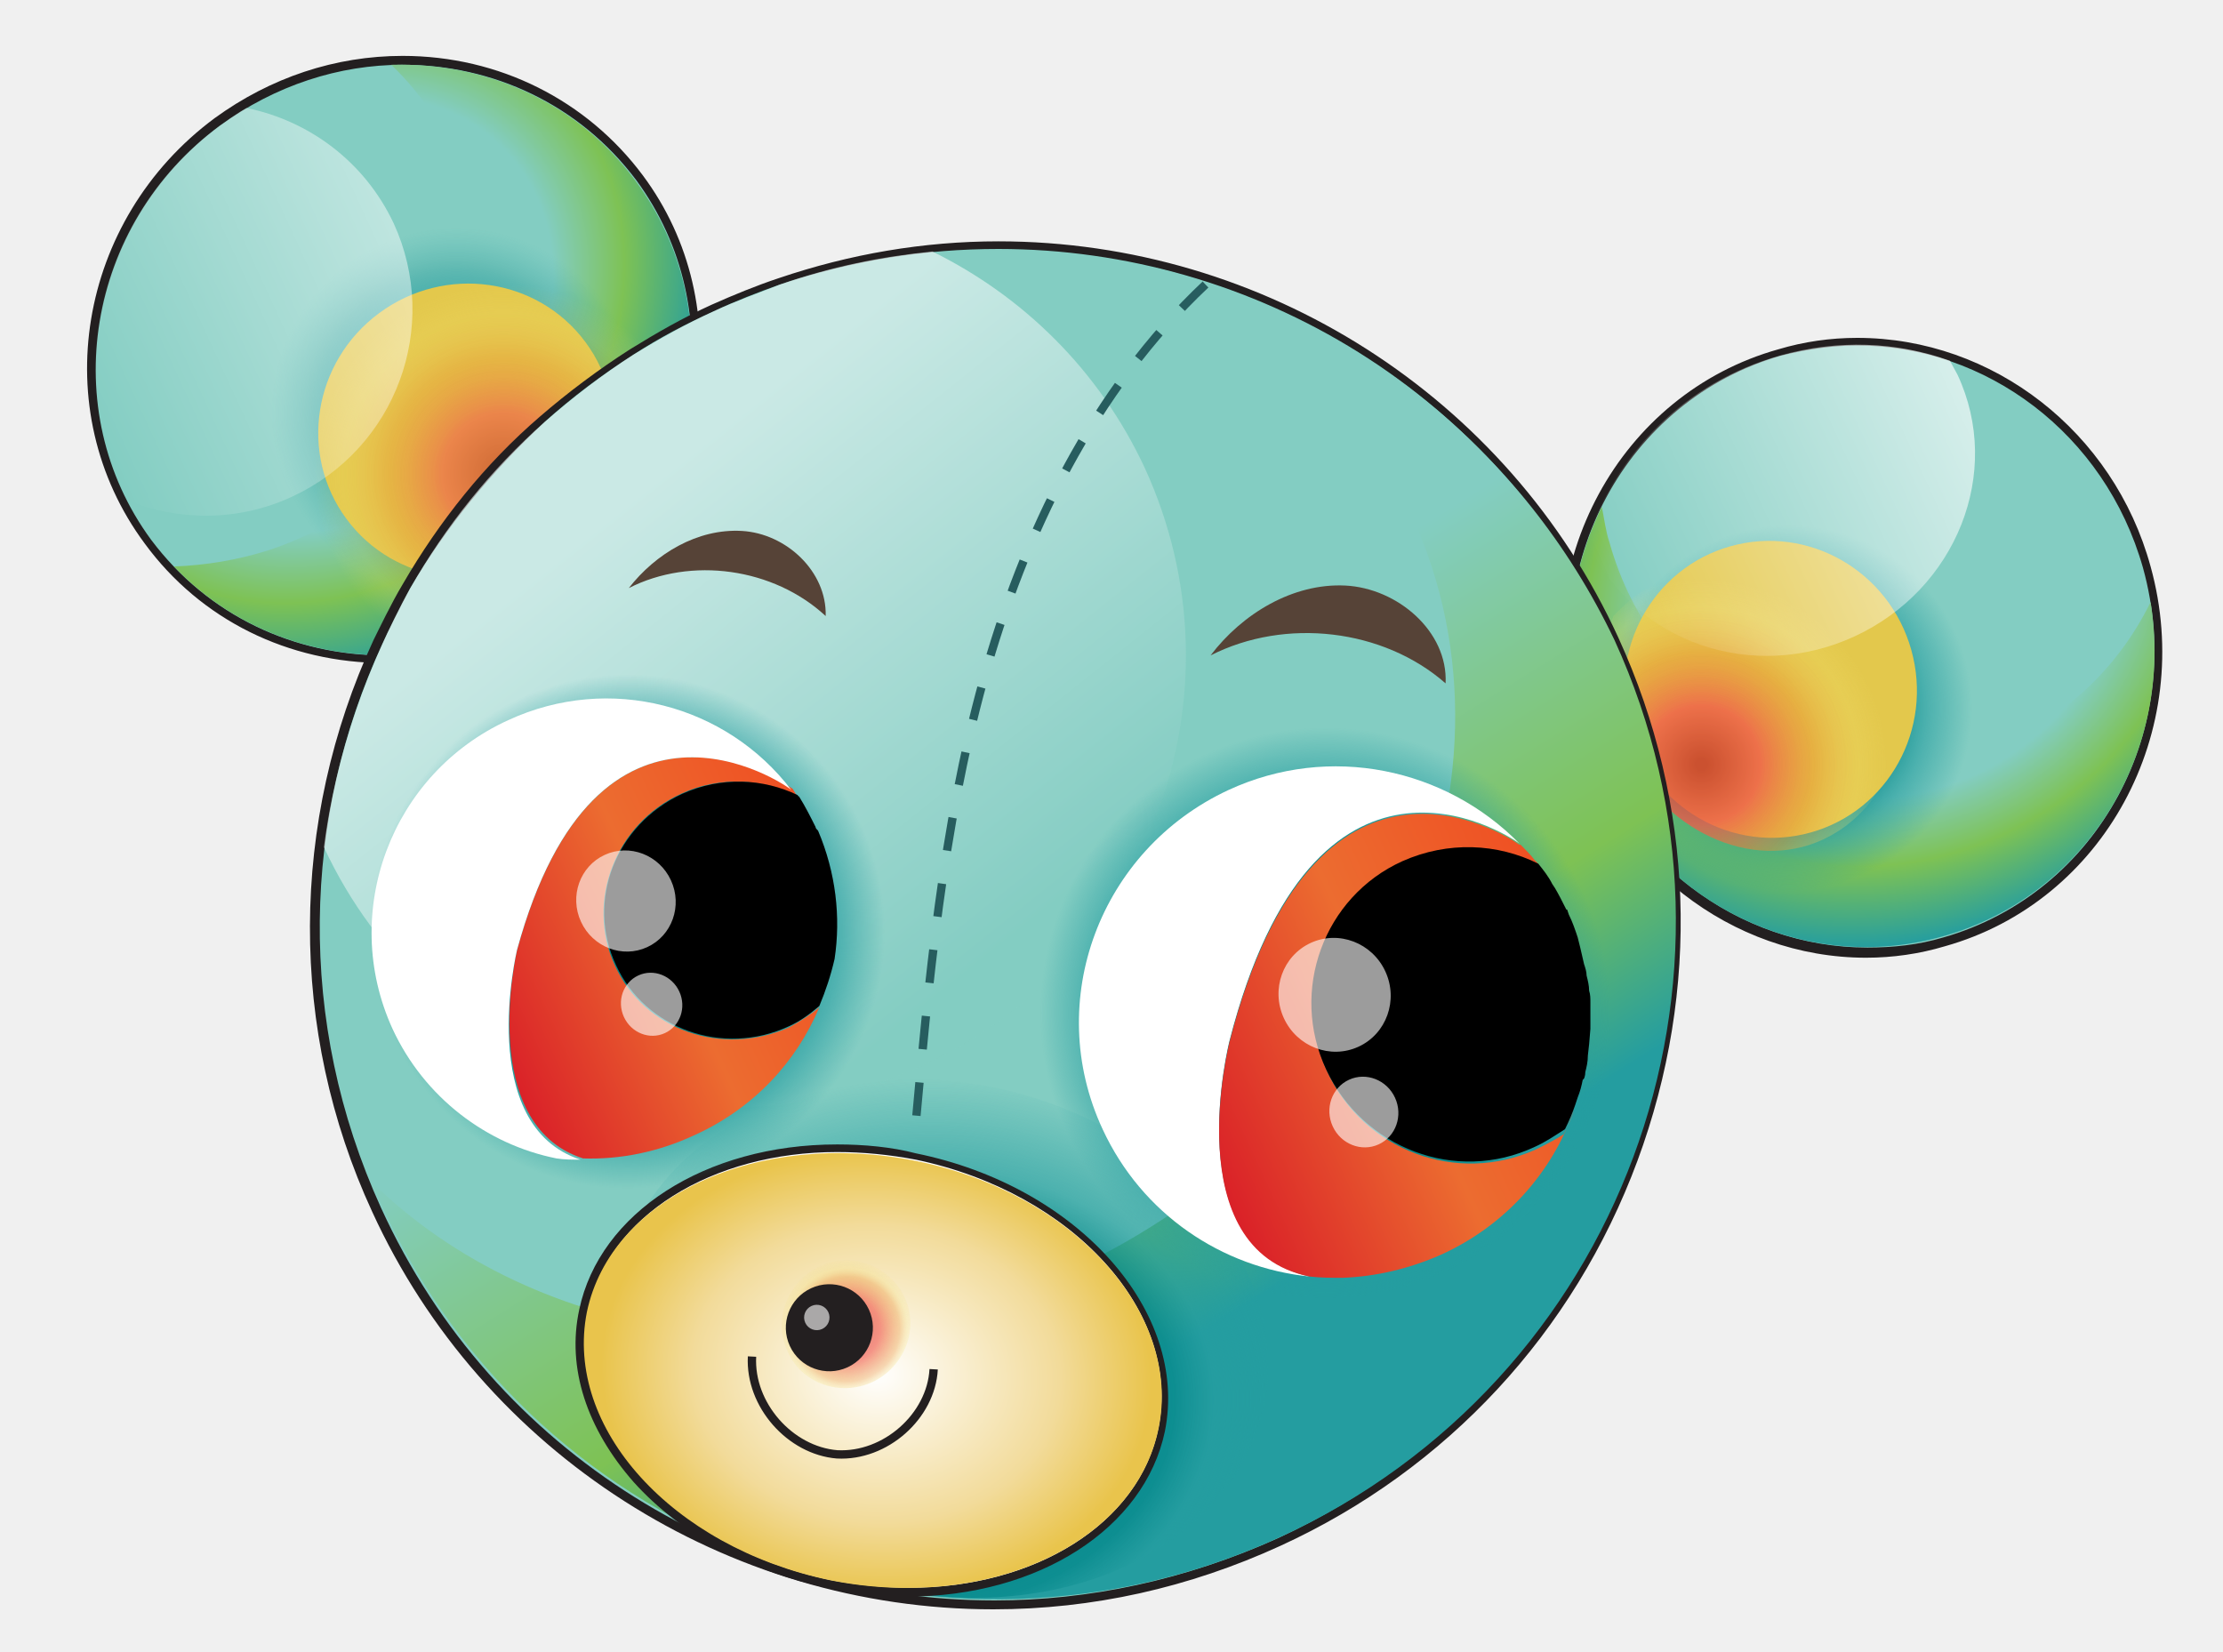
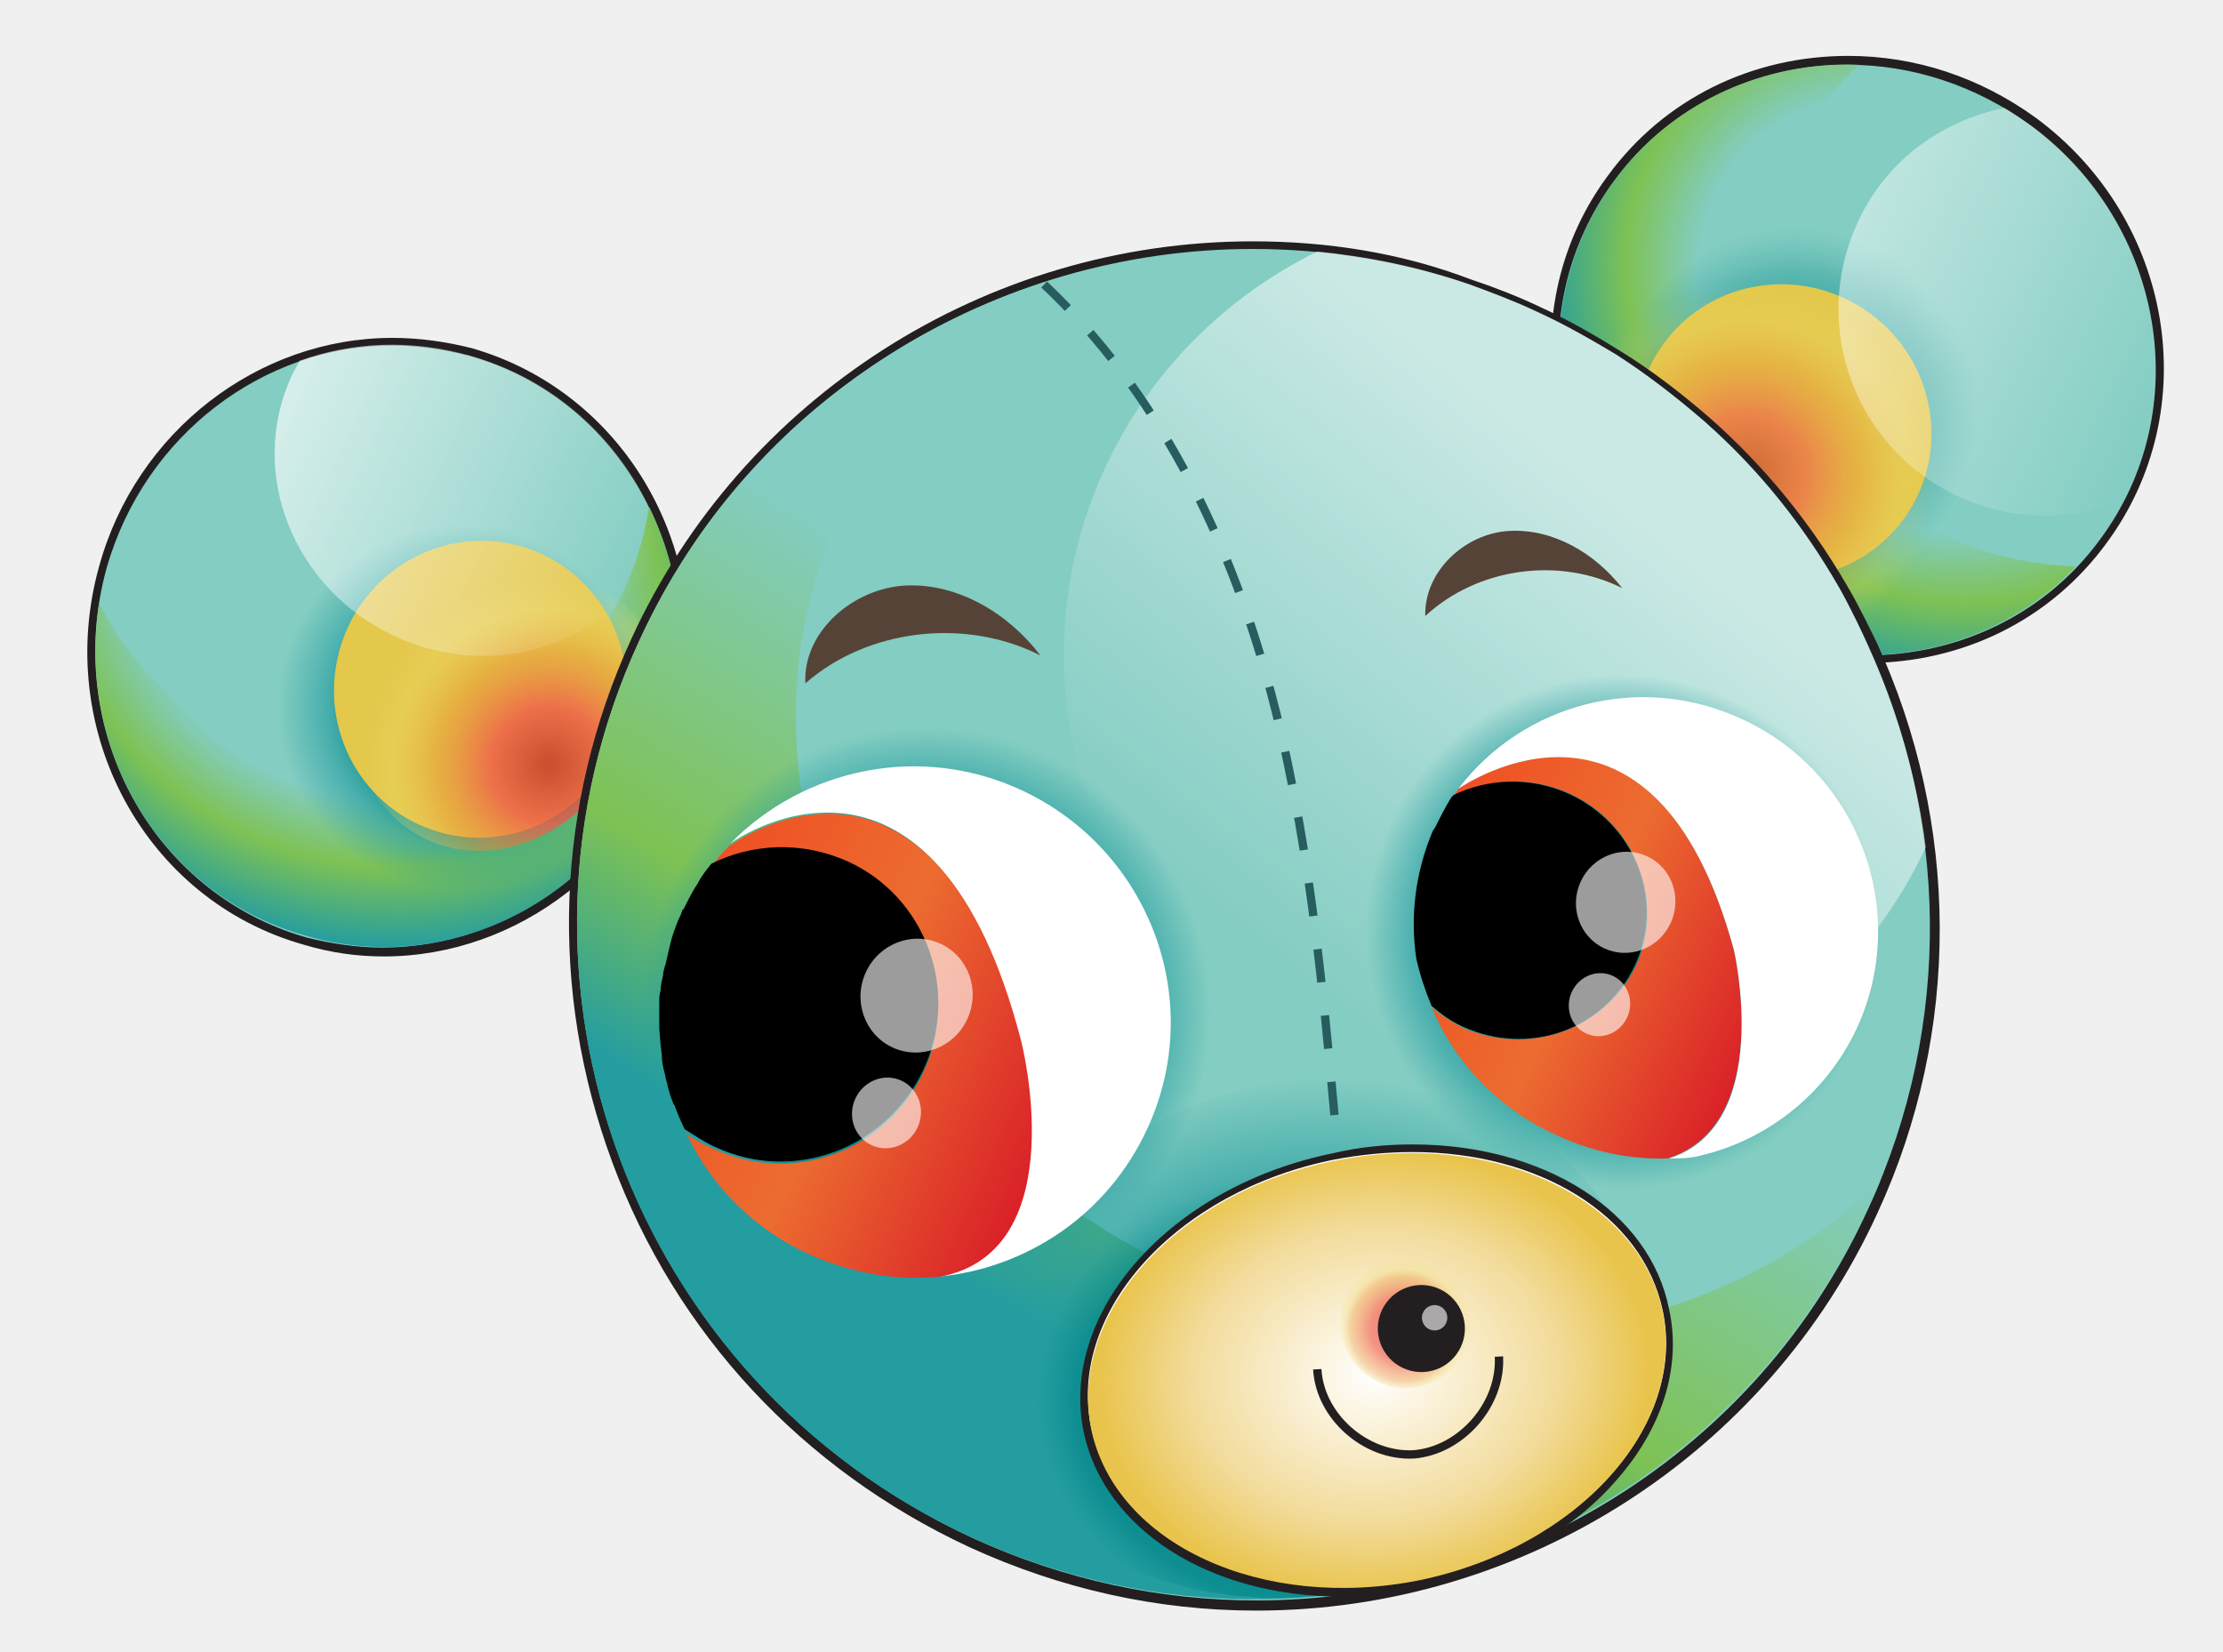
<svg xmlns="http://www.w3.org/2000/svg" viewBox="0 0 175 130" enable-background="new 0 0 175 130">
  <style type="text/css">.st0{fill:#83CDC2;} .st1{fill:#231F20;} .st2{fill:url(#ear_shadow_1_);} .st3{fill:url(#ear_circle_shadow_2_);} .st4{fill:#E3C84C;} .st5{fill:url(#ear_shadow_2_);} .st6{opacity:0.77;fill:url(#ear_shadow_3_);} .st7{fill:url(#ear_shadow_8_);} .st8{opacity:0.6;fill:url(#ear_1_);} .st9{fill:url(#head_shadow_2_);} .st10{opacity:0.57;fill:url(#head_highlight_2_);} .st11{fill:url(#face_shadow_2_);} .st12{fill:#FFFFFF;} .st13{fill:url(#face_1_);} .st14{opacity:0.63;fill:url(#nose_1_);} .st15{fill:#231F20;stroke:#231F20;stroke-width:0.656;stroke-miterlimit:10;} .st16{fill:none;stroke:#275D5F;stroke-width:0.656;stroke-miterlimit:10;stroke-dasharray:2.626;} .st17{fill:none;stroke:#231F20;stroke-width:0.656;stroke-miterlimit:10;} .st18{fill:#564337;} .st19{opacity:0.48;fill:url(#ear_highlight_1_);} .st20{fill:url(#eye_shadow_1_);} .st21{fill:url(#eye_shadow_4_);} .st22{fill:url(#eye_colour_2_);} .st23{fill:url(#eye_colour_3_);} .st24{opacity:0.61;fill:#FFFFFF;} .st25{opacity:0.67;fill:url(#ear_highlight_4_);}</style>
  <g id="ear_12_">
-     <path class="st0" d="M147 74.9c-10.5 0-19.9-7.3-22.8-17.7-1.7-6.2-1-12.7 2-18.2 3-5.6 8-9.6 14-11.2 2-.6 4.1-.8 6.1-.8 10.5 0 19.9 7.3 22.8 17.7 1.7 6.2 1 12.7-2 18.2-3 5.6-8 9.6-14 11.2-2 .5-4 .8-6.1.8z" />
-     <path class="st1" d="M146.2 27.2c10.1 0 19.5 6.9 22.5 17.5 3.5 12.6-3.5 25.6-15.7 29.1-2 .6-4 .8-6 .8-10.1 0-19.5-6.9-22.5-17.5-3.5-12.6 3.5-25.6 15.7-29.1 2-.5 4-.8 6-.8m0-.6v.7-.7c-2.1 0-4.2.3-6.2.9-12.5 3.5-19.8 16.9-16.2 29.9 3 10.6 12.5 18 23.1 18 2.1 0 4.2-.3 6.2-.9 12.5-3.5 19.8-16.9 16.2-29.9-2.9-10.6-12.4-18-23.1-18z" />
+     <path class="st0" d="M30.2 74.9c-2.1 0-4.1-.3-6.1-.8-6-1.7-11-5.7-14-11.2-3-5.6-3.7-12-2-18.2 2.9-10.5 12.3-17.8 22.8-17.8 2.1 0 4.1.3 6.1.8 12.4 3.5 19.6 16.7 16 29.5-3 10.4-12.3 17.7-22.8 17.7z" />
+     <path class="st1" d="M30.9 27.2c2 0 4 .3 6 .8 12.2 3.4 19.2 16.4 15.7 29.1-3 10.5-12.4 17.5-22.5 17.5-2 0-4-.3-6-.8-12.2-3.5-19.2-16.5-15.7-29.1 3-10.5 12.4-17.5 22.5-17.5m0-.6c-10.6 0-20.2 7.4-23.1 18-3.6 12.9 3.6 26.3 16.2 29.8 2 .6 4.1.9 6.2.9 10.6 0 20.2-7.4 23.1-18 3.6-12.9-3.6-26.3-16.2-29.9-2-.5-4.1-.8-6.2-.8z" />
  </g>
-   <radialGradient id="ear_shadow_1_" cx="-390.462" cy="-608.289" r="31.659" gradientTransform="matrix(.908 -.418 .363 .79 724.15 363.748)" gradientUnits="userSpaceOnUse">
+   <radialGradient id="ear_shadow_1_" cx="-390.462" cy="-608.289" r="31.659" gradientTransform="matrix(-.908 -.418 -.363 .79 -546.994 363.748)" gradientUnits="userSpaceOnUse">
    <stop offset=".357" stop-color="#83CDC2" />
    <stop offset=".581" stop-color="#83CDC2" />
    <stop offset=".771" stop-color="#7EC254" />
    <stop offset="1" stop-color="#249DA0" />
  </radialGradient>
-   <path id="ear_shadow_7_" class="st2" d="M155.2 59.3c-12.2 3.4-25-4-28.5-16.6-.3-.9-.4-1.8-.6-2.8-2.5 5.1-3.3 11.2-1.6 17.2 3.5 12.6 16.3 20.1 28.5 16.6 11.3-3.2 18.2-14.6 16.3-26.3-2.8 5.7-7.7 10.1-14.1 11.9z" />
-   <radialGradient id="ear_circle_shadow_2_" cx="-401.21" cy="-603.142" r="14.412" gradientTransform="matrix(.908 -.418 .418 .908 757.244 435.709)" gradientUnits="userSpaceOnUse">
+   <path id="ear_shadow_7_" class="st2" d="M22 59.3c12.2 3.4 25-4 28.5-16.6.3-.9.4-1.8.6-2.8 2.5 5.1 3.3 11.2 1.6 17.2-3.5 12.6-16.3 20.1-28.5 16.6-11.4-3.1-18.2-14.5-16.4-26.2 2.8 5.6 7.8 10 14.2 11.8z" />
+   <radialGradient id="ear_circle_shadow_2_" cx="-401.21" cy="-603.142" r="14.412" gradientTransform="matrix(-.908 -.418 -.418 .908 -580.087 435.709)" gradientUnits="userSpaceOnUse">
    <stop offset=".214" stop-color="#048688" />
    <stop offset=".439" stop-color="#048688" />
    <stop offset=".621" stop-color="#06898C" stop-opacity=".739" />
    <stop offset=".756" stop-color="#249DA0" stop-opacity=".578" />
    <stop offset="1" stop-color="#249DA0" stop-opacity="0" />
  </radialGradient>
-   <path id="ear_circle_shadow_1_" class="st3" d="M145.7 70c-9 2.5-18.3-2.9-20.9-12-2.6-9.2 2.6-18.6 11.6-21.1s18.3 2.9 20.9 12c2.5 9.2-2.7 18.6-11.6 21.1z" />
-   <ellipse id="ear_11_" transform="matrix(.27 .963 -.963 .27 153.944 -94.604)" class="st4" cx="139.4" cy="54.2" rx="11.7" ry="11.5" />
+   <path id="ear_circle_shadow_1_" class="st3" d="M31.5 70c9 2.5 18.3-2.9 20.9-12 2.6-9.2-2.6-18.6-11.6-21.1s-18.3 2.9-20.9 12c-2.5 9.2 2.6 18.6 11.6 21.1z" />
+   <ellipse id="ear_11_" transform="matrix(-.27 .963 -.963 -.27 100.211 32.496)" class="st4" cx="37.8" cy="54.2" rx="11.7" ry="11.5" />
  <g id="ear_9_">
-     <path class="st0" d="M30.3 51.9c-7.5 0-14.3-3.4-18.6-9.3-7.7-10.3-5.2-25.1 5.4-33 4.3-3.2 9.3-4.9 14.6-4.9 7.5 0 14.3 3.4 18.6 9.3 3.7 5 5.2 11.2 4.1 17.4-1 6.2-4.4 11.8-9.6 15.6-4.2 3.2-9.3 4.9-14.5 4.9z" />
-     <path class="st1" d="M31.7 5.1c7.1 0 13.9 3.1 18.4 9.1 7.5 10.2 5.1 24.8-5.4 32.6-4.4 3.2-9.4 4.8-14.4 4.8-7.1 0-13.9-3.1-18.4-9.1-7.5-10.2-5.1-24.8 5.4-32.6 4.4-3.2 9.4-4.8 14.4-4.8m0-.7c-5.3 0-10.4 1.7-14.8 4.9-10.8 8-13.3 23-5.5 33.5 4.4 6 11.3 9.4 18.9 9.4 5.3 0 10.4-1.7 14.8-4.9 5.2-3.9 8.7-9.5 9.7-15.8 1-6.3-.4-12.6-4.2-17.7-4.4-5.9-11.3-9.4-18.9-9.4z" />
+     <path class="st0" d="M146.9 51.9c-5.3 0-10.3-1.7-14.6-4.9-5.2-3.8-8.6-9.4-9.6-15.6-1-6.2.4-12.4 4.1-17.4 4.4-5.9 11.1-9.3 18.6-9.3 5.3 0 10.3 1.7 14.6 4.9 5.2 3.8 8.6 9.4 9.6 15.6 1 6.2-.4 12.4-4.1 17.4-4.3 5.9-11.1 9.3-18.6 9.3z" />
+     <path class="st1" d="M145.5 5.1c5 0 10 1.6 14.4 4.8 10.5 7.8 13 22.4 5.4 32.6-4.4 6-11.3 9.1-18.4 9.1-5 0-10-1.6-14.4-4.8-10.5-7.8-13-22.4-5.4-32.6 4.4-6 11.3-9.1 18.4-9.1m0-.7c-7.6 0-14.5 3.4-18.9 9.4-3.8 5.1-5.2 11.4-4.2 17.7 1 6.3 4.5 11.9 9.7 15.8 4.3 3.2 9.5 4.9 14.8 4.9 7.6 0 14.5-3.4 18.9-9.4 7.8-10.5 5.3-25.5-5.5-33.5-4.4-3.2-9.5-4.9-14.8-4.9z" />
  </g>
-   <radialGradient id="ear_shadow_2_" cx="-492.739" cy="-678.763" r="31.962" gradientTransform="matrix(.714 -.7 .587 .6 776.615 87.089)" gradientUnits="userSpaceOnUse">
+   <radialGradient id="ear_shadow_2_" cx="-492.739" cy="-678.763" r="31.962" gradientTransform="matrix(-.714 -.7 -.587 .6 -599.458 87.089)" gradientUnits="userSpaceOnUse">
    <stop offset=".357" stop-color="#83CDC2" />
    <stop offset=".581" stop-color="#83CDC2" />
    <stop offset=".771" stop-color="#7EC254" />
    <stop offset="1" stop-color="#249DA0" />
  </radialGradient>
-   <path id="ear_shadow_6_" class="st5" d="M50 14.2c-4.6-6.2-11.8-9.3-19.2-9.1 2.5 2.4 4.5 5.4 5.6 8.9 4 12-2.8 25.2-15.2 29.3-2.5.8-5 1.2-7.5 1.3 7.9 8.3 21.2 9.4 30.9 2.2 10.6-7.8 13-22.4 5.4-32.6z" />
-   <radialGradient id="ear_shadow_3_" cx="-409.327" cy="-602" r="14.617" gradientTransform="matrix(.908 -.418 .418 .908 757.244 435.709)" gradientUnits="userSpaceOnUse">
+   <path id="ear_shadow_6_" class="st5" d="M127.1 14.2c4.6-6.2 11.9-9.4 19.2-9.1-2.5 2.4-4.5 5.4-5.6 8.9-4 12 2.8 25.2 15.2 29.3 2.5.8 5 1.2 7.5 1.3-7.9 8.3-21.2 9.4-30.9 2.2-10.5-7.8-12.9-22.4-5.4-32.6z" />
+   <radialGradient id="ear_shadow_3_" cx="-409.327" cy="-602" r="14.617" gradientTransform="matrix(-.908 -.418 -.418 .908 -580.087 435.709)" gradientUnits="userSpaceOnUse">
    <stop offset=".032" stop-color="#C42F28" />
    <stop offset=".32" stop-color="#F0584A" />
    <stop offset=".591" stop-color="#EA8F36" stop-opacity=".598" />
    <stop offset=".608" stop-color="#EA9335" stop-opacity=".573" />
    <stop offset=".847" stop-color="#F2DE6C" stop-opacity=".308" />
    <stop offset="1" stop-color="#F2DE6C" stop-opacity="0" />
  </radialGradient>
-   <path id="ear_shadow_5_" class="st6" d="M148.8 50.6c-.2-.4-.5-.8-.8-1.2-4.4-6-13-7.2-19.1-2.6-.7.5-1.3 1.1-1.9 1.7-1 3.1-.8 6.8.8 10.3 3 6.6 10.1 9.9 15.7 7.3 5.4-2.5 7.6-9.2 5.3-15.5z" />
-   <radialGradient id="ear_shadow_8_" cx="-486.802" cy="-668.162" r="14.558" gradientTransform="matrix(.908 -.418 .418 .908 757.244 435.709)" gradientUnits="userSpaceOnUse">
+   <path id="ear_shadow_5_" class="st6" d="M28.3 50.6c.2-.4.5-.8.8-1.2 4.4-6 13-7.2 19.1-2.6.7.5 1.3 1.1 1.9 1.7 1 3.1.8 6.8-.8 10.3-3 6.6-10.1 9.9-15.7 7.3-5.3-2.5-7.5-9.2-5.3-15.5z" />
+   <radialGradient id="ear_shadow_8_" cx="-486.802" cy="-668.162" r="14.558" gradientTransform="matrix(-.908 -.418 -.418 .908 -580.087 435.709)" gradientUnits="userSpaceOnUse">
    <stop offset=".214" stop-color="#048688" />
    <stop offset=".308" stop-color="#048688" />
    <stop offset=".469" stop-color="#06898C" stop-opacity=".739" />
    <stop offset=".647" stop-color="#249DA0" stop-opacity=".578" />
    <stop offset=".804" stop-color="#048688" stop-opacity=".238" />
    <stop offset="1" stop-color="#249DA0" stop-opacity="0" />
  </radialGradient>
-   <path id="ear_shadow_4_" class="st7" d="M49.1 20.2c5.6 7.6 3.9 18.3-3.9 24.1-7.7 5.7-18.5 4.2-24.1-3.3-5.6-7.6-3.9-18.3 3.9-24.1 7.7-5.7 18.5-4.2 24.1 3.3z" />
-   <ellipse id="ear_8_" transform="matrix(.804 -.595 .595 .804 -12.992 28.481)" class="st4" cx="36.7" cy="33.9" rx="11.7" ry="11.5" />
-   <radialGradient id="ear_1_" cx="-485.45" cy="-662.25" r="14.953" gradientTransform="matrix(.908 -.418 .418 .908 757.244 435.709)" gradientUnits="userSpaceOnUse">
+   <path id="ear_shadow_4_" class="st7" d="M128 20.2c-5.6 7.6-3.9 18.3 3.9 24.1 7.7 5.7 18.5 4.2 24.1-3.3 5.6-7.6 3.9-18.3-3.9-24.1-7.7-5.7-18.5-4.2-24.1 3.3z" />
+   <ellipse id="ear_8_" transform="matrix(-.804 -.595 .595 -.804 233.209 144.808)" class="st4" cx="140.5" cy="33.9" rx="11.7" ry="11.5" />
+   <radialGradient id="ear_1_" cx="-485.45" cy="-662.25" r="14.953" gradientTransform="matrix(-.908 -.418 -.418 .908 -580.087 435.709)" gradientUnits="userSpaceOnUse">
    <stop offset=".032" stop-color="#C42F28" />
    <stop offset=".32" stop-color="#F0584A" />
    <stop offset=".591" stop-color="#EA8F36" stop-opacity=".598" />
    <stop offset=".608" stop-color="#EA9335" stop-opacity=".573" />
    <stop offset=".847" stop-color="#F2DE6C" stop-opacity=".308" />
    <stop offset="1" stop-color="#F2DE6C" stop-opacity="0" />
  </radialGradient>
-   <path id="ear_5_" class="st8" d="M51.6 27.9c4.9 6.6 3.4 15.9-3.3 20.9-6.7 5-16.1 3.7-20.9-2.9-4.9-6.6-3.4-16 3.3-20.9 6.7-5 16.1-3.7 20.9 2.9z" />
+   <path id="ear_5_" class="st8" d="M125.5 27.9c-4.9 6.6-3.4 15.9 3.3 20.9 6.7 5 16.1 3.7 20.9-2.9 4.9-6.6 3.4-15.9-3.3-20.9-6.6-5-16-3.7-20.9 2.9z" />
  <g id="head_1_">
-     <path class="st0" d="M78.3 126.3c-20.9 0-39.9-12.2-48.6-31.1-6.5-14.2-6.5-30.5.1-44.7.4-.8 1.4-2.9 2.3-4.4 2.9-4.9 6.5-9.4 10.7-13.1 2.1-1.9 4.5-3.7 7-5.3 2-1.3 4.2-2.4 6.4-3.4 1.7-.8 3.5-1.5 5.2-2.1 5.6-1.9 11.4-2.9 17.2-2.9 20.9 0 39.9 12.2 48.6 31.1 12.3 26.8.5 58.6-26.4 71-7.2 3.2-14.8 4.9-22.5 4.9z" />
-     <path class="st1" d="M78.6 19.6c20.1 0 39.4 11.4 48.3 30.9 12.3 26.7.5 58.2-26.3 70.6-7.3 3.3-14.9 4.9-22.3 4.9-20.1 0-39.4-11.4-48.3-30.9-6.7-14.7-6.2-30.8.1-44.4.4-.9 1.4-2.9 2.2-4.4 2.8-4.8 6.4-9.2 10.6-13.1 2.1-1.9 4.5-3.7 7-5.3 2-1.3 4.1-2.4 6.3-3.4 1.7-.8 3.5-1.5 5.2-2.1 5.7-1.9 11.4-2.8 17.2-2.8m0-.6c-5.9 0-11.7 1-17.3 2.9-1.8.6-3.5 1.3-5.3 2.1-2.2 1-4.3 2.2-6.4 3.5-2.5 1.6-4.9 3.4-7.1 5.3-4.3 3.7-7.9 8.2-10.8 13.2-.9 1.5-1.9 3.6-2.3 4.4-6.6 14.3-6.7 30.7-.1 45 8.7 19 27.9 31.3 48.9 31.3 7.8 0 15.4-1.7 22.6-5 13.1-6 23.1-16.8 28.1-30.3s4.5-28.1-1.5-41.2c-8.7-19-27.9-31.2-48.8-31.2z" />
+     <path class="st0" d="M98.9 126.3c-7.8 0-15.3-1.7-22.5-4.9-13-6-23-16.7-27.9-30.1-5-13.4-4.5-27.9 1.5-40.9 8.7-18.9 27.8-31.1 48.6-31.1 5.9 0 11.7 1 17.2 2.9 1.7.6 3.5 1.3 5.2 2.1 2.2 1 4.3 2.2 6.4 3.4 2.5 1.6 4.9 3.4 7 5.3 4.2 3.8 7.8 8.2 10.7 13.1.8 1.5 1.9 3.6 2.3 4.4 6.6 14.2 6.6 30.5.1 44.7-8.7 18.9-27.7 31.1-48.6 31.1z" />
+     <path class="st1" d="M98.6 19.6c5.7 0 11.5.9 17.1 2.8 1.7.6 3.5 1.3 5.2 2.1 2.2 1 4.3 2.2 6.3 3.4 2.5 1.6 4.8 3.4 7 5.3 4.3 3.8 7.8 8.2 10.6 13.1.8 1.4 1.8 3.5 2.2 4.4 6.3 13.6 6.8 29.8.1 44.4-8.8 19.4-28.1 30.9-48.2 30.9-7.5 0-15.1-1.6-22.3-4.9-26.8-12.4-38.6-43.9-26.3-70.6 8.9-19.4 28.2-30.9 48.3-30.9m0-.6c-21 0-40.2 12.3-48.9 31.3-6 13.1-6.5 27.7-1.5 41.2 5 13.5 15 24.2 28.1 30.3 7.2 3.3 14.8 5 22.6 5 21 0 40.2-12.3 48.9-31.3 6.6-14.3 6.5-30.7-.1-45-.4-.8-1.4-2.9-2.3-4.4-2.9-5-6.5-9.4-10.8-13.2-2.2-1.9-4.5-3.7-7.1-5.3-2.1-1.3-4.2-2.5-6.4-3.5-1.7-.8-3.5-1.5-5.3-2.1-5.5-2.1-11.3-3-17.2-3z" />
  </g>
-   <linearGradient id="head_shadow_2_" gradientUnits="userSpaceOnUse" x1="-467.812" y1="-634.763" x2="-460.678" y2="-578.211" gradientTransform="matrix(.908 -.418 .418 .908 757.244 435.709)">
+   <linearGradient id="head_shadow_2_" gradientUnits="userSpaceOnUse" x1="-467.812" y1="-634.763" x2="-460.678" y2="-578.211" gradientTransform="matrix(-.908 -.418 -.418 .908 -580.087 435.709)">
    <stop offset=".213" stop-color="#83CDC2" />
    <stop offset=".718" stop-color="#7EC254" />
    <stop offset="1" stop-color="#249DA0" />
  </linearGradient>
-   <path id="head_shadow_1_" class="st9" d="M91 21.1c8.8 3.9 16 10.5 20.1 19.4 9.9 21.5-2.2 48.2-27 59.6-19.9 9.1-41.9 5.7-54.9-7.1.3.7.6 1.4.9 2 12.3 26.7 43.9 38.3 70.7 26 26.8-12.3 38.5-43.9 26.3-70.6-7.3-15.3-20.8-25.6-36.1-29.3z" />
-   <linearGradient id="head_highlight_2_" gradientUnits="userSpaceOnUse" x1="-467.78" y1="-611.518" x2="-478.676" y2="-655.711" gradientTransform="matrix(.908 -.418 .418 .908 757.244 435.709)">
+   <path id="head_shadow_1_" class="st9" d="M86.2 21.1c-8.8 3.9-16 10.5-20.1 19.4-9.9 21.5 2.2 48.2 27 59.6 19.9 9.1 41.9 5.7 54.9-7.1-.3.7-.6 1.4-.9 2-12.3 26.7-43.9 38.3-70.7 26-26.6-12.3-38.4-43.8-26.1-70.5 7-15.4 20.6-25.7 35.9-29.4z" />
+   <linearGradient id="head_highlight_2_" gradientUnits="userSpaceOnUse" x1="-467.78" y1="-611.518" x2="-478.676" y2="-655.711" gradientTransform="matrix(-.908 -.418 -.418 .908 -580.087 435.709)">
    <stop offset="0" stop-color="#83CDC2" />
    <stop offset="1" stop-color="#fff" />
  </linearGradient>
-   <path id="head_highlight_1_" class="st10" d="M56.2 24.5c-2.2 1-4.3 2.2-6.3 3.4-2.5 1.6-4.8 3.4-7 5.3-4.3 3.8-7.8 8.2-10.6 13.1-.8 1.4-1.8 3.5-2.2 4.4-2.3 5.1-3.9 10.5-4.6 16 8.2 17.7 29.3 25.4 47.1 17.2 17.9-8.2 25.7-29.3 17.5-47.1-3.6-7.7-9.6-13.5-16.7-17-4 .4-8 1.2-12 2.6-1.7.7-3.5 1.3-5.2 2.1z" />
-   <radialGradient id="face_shadow_2_" cx="-443.932" cy="-638.856" r="31.317" gradientTransform="matrix(1.002 .008 -.024 .817 502.302 635.988)" gradientUnits="userSpaceOnUse">
+   <path id="head_highlight_1_" class="st10" d="M120.9 24.5c2.2 1 4.3 2.2 6.3 3.4 2.5 1.6 4.8 3.4 7 5.3 4.3 3.8 7.8 8.2 10.6 13.1.8 1.4 1.8 3.5 2.2 4.4 2.3 5.1 3.9 10.5 4.6 16-8.2 17.7-29.3 25.4-47.1 17.2-17.9-8.2-25.7-29.3-17.5-47.1 3.6-7.7 9.6-13.5 16.7-17 4 .4 8 1.2 12 2.6 1.8.7 3.5 1.3 5.2 2.1z" />
+   <radialGradient id="face_shadow_2_" cx="-443.932" cy="-638.856" r="31.317" gradientTransform="matrix(-1.002 .008 .024 .817 -325.145 635.988)" gradientUnits="userSpaceOnUse">
    <stop offset=".363" stop-color="#048688" />
    <stop offset=".627" stop-color="#06898C" stop-opacity=".739" />
    <stop offset=".726" stop-color="#249DA0" stop-opacity=".578" />
    <stop offset="1" stop-color="#249DA0" stop-opacity="0" />
  </radialGradient>
-   <path id="face_shadow_1_" class="st11" d="M99.5 110.6c-2.2 10.9-15.4 17.4-29.4 14.5-14-2.9-23.5-14-21.3-24.9 2.2-10.9 15.4-17.4 29.4-14.6 14 2.9 23.5 14.1 21.3 25z" />
+   <path id="face_shadow_1_" class="st11" d="M77.7 110.6c2.2 10.9 15.4 17.4 29.4 14.5 14-2.9 23.5-14 21.3-24.9-2.3-10.9-15.4-17.4-29.4-14.6-14 2.9-23.6 14.1-21.3 25z" />
  <g id="face_4_">
-     <path class="st12" d="M71.6 125.3c-2.1 0-4.2-.2-6.3-.6-6.1-1.2-11.4-4.2-15.1-8.2-3.7-4.1-5.2-8.8-4.3-13.3 1.5-7.5 9.8-12.8 20-12.8 2.1 0 4.2.2 6.3.6 12.6 2.6 21.2 12.2 19.3 21.5-1.5 7.6-9.7 12.8-19.9 12.8z" />
-     <path class="st1" d="M65.9 90.7c2 0 4.1.2 6.2.6 12.4 2.6 20.9 12 19.1 21.1-1.5 7.6-9.8 12.6-19.6 12.6-2 0-4.1-.2-6.2-.6-12.4-2.6-20.9-12-19.1-21.1 1.5-7.6 9.8-12.6 19.6-12.6m0-.6c-10.4 0-18.7 5.4-20.3 13-1 4.6.6 9.4 4.3 13.6 3.7 4.1 9.1 7 15.2 8.3 2.1.4 4.2.7 6.3.7 10.4 0 18.7-5.4 20.3-13 1.9-9.4-6.8-19.3-19.6-21.9-1.9-.5-4.1-.7-6.2-.7z" />
+     <path class="st12" d="M105.6 125.3c-10.2 0-18.4-5.3-20-12.8-.9-4.5.6-9.2 4.3-13.3 3.6-4 9-7 15.1-8.2 2.1-.4 4.2-.6 6.3-.6 10.2 0 18.4 5.3 20 12.8 1.9 9.3-6.8 18.9-19.3 21.5-2.2.4-4.3.6-6.4.6z" />
+     <path class="st1" d="M111.2 90.7c9.9 0 18.1 4.9 19.7 12.5 1.9 9.1-6.7 18.6-19.1 21.1-2.1.4-4.2.6-6.2.6-9.9 0-18.1-4.9-19.7-12.5-1.9-9.1 6.7-18.6 19.1-21.1 2.1-.4 4.2-.6 6.2-.6m0-.6c-2.1 0-4.2.2-6.3.7-12.7 2.6-21.5 12.4-19.6 21.9 1.6 7.7 9.9 13 20.3 13 2.1 0 4.2-.2 6.3-.7 6.1-1.3 11.6-4.2 15.2-8.3 3.7-4.1 5.3-9 4.3-13.6-1.5-7.7-9.8-13-20.2-13z" />
  </g>
-   <radialGradient id="face_1_" cx="-488.687" cy="-585.115" r="21.677" gradientTransform="matrix(-.997 -.083 .067 -.806 -379.028 -404.016)" gradientUnits="userSpaceOnUse">
+   <radialGradient id="face_1_" cx="-488.687" cy="-585.115" r="21.677" gradientTransform="matrix(.997 -.083 -.067 -.806 556.184 -404.016)" gradientUnits="userSpaceOnUse">
    <stop offset="0" stop-color="#fff" />
    <stop offset=".667" stop-color="#F2DB9A" />
    <stop offset="1" stop-color="#E9C44C" />
  </radialGradient>
-   <path id="face_2_" class="st13" d="M91.2 112.5c-1.9 9.1-13.5 14.4-25.9 11.9-12.4-2.6-20.9-12-19.1-21.1 1.9-9.1 13.5-14.4 25.9-11.9 12.4 2.5 21 12 19.1 21.1z" />
-   <radialGradient id="nose_1_" cx="-489.036" cy="-589.752" r="5.626" gradientTransform="matrix(.908 -.418 .418 .908 757.244 435.709)" gradientUnits="userSpaceOnUse">
+   <path id="face_2_" class="st13" d="M85.9 112.5c1.9 9.1 13.5 14.4 25.9 11.9 12.4-2.6 20.9-12 19.1-21.1-1.9-9.1-13.5-14.4-25.9-11.9-12.4 2.5-20.9 12-19.1 21.1z" />
+   <radialGradient id="nose_1_" cx="-489.036" cy="-589.752" r="5.626" gradientTransform="matrix(-.908 -.418 -.418 .908 -580.087 435.709)" gradientUnits="userSpaceOnUse">
    <stop offset=".066" stop-color="#C42F28" />
    <stop offset=".46" stop-color="#F0584A" />
    <stop offset=".718" stop-color="#EA8F36" stop-opacity=".598" />
    <stop offset=".734" stop-color="#EA9335" stop-opacity=".573" />
    <stop offset=".847" stop-color="#F2DE6C" stop-opacity=".308" />
    <stop offset="1" stop-color="#F2DE6C" stop-opacity="0" />
  </radialGradient>
-   <path id="nose_3_" class="st14" d="M71.2 102.1c1.2 2.5 0 5.5-2.5 6.7-2.6 1.2-5.6.1-6.7-2.4-1.2-2.5 0-5.5 2.5-6.7 2.5-1.2 5.5-.1 6.7 2.4z" />
-   <ellipse id="nose_2_" transform="matrix(.908 -.418 .418 .908 -37.726 36.851)" class="st15" cx="65.3" cy="104.6" rx="3.1" ry="3.1" />
-   <path id="head_stitch_1_" class="st16" d="M94.9 22.4c-8.8 8.3-14.3 19.6-17.5 31.2-3.2 11.6-4.3 23.7-5.4 35.8" />
-   <path id="mouth_1_" class="st17" d="M59.2 106.8c-.2 3.8 3 7.4 6.7 7.7 3.8.2 7.4-3 7.6-6.7" />
-   <path id="eyebrow_1_" class="st18" d="M49.5 46.3c2.1-2.7 5.4-4.7 8.9-4.5 3.5.2 6.7 3.2 6.6 6.7-4.1-3.8-10.6-4.7-15.5-2.2z" />
-   <path id="eye_brow_1_" class="st18" d="M95.3 51.6c2.5-3.3 6.5-5.7 10.6-5.5 4.1.2 8.1 3.6 7.9 7.7-4.9-4.3-12.6-5.2-18.5-2.2z" />
-   <linearGradient id="ear_highlight_1_" gradientUnits="userSpaceOnUse" x1="-513.306" y1="-681.778" x2="-485.135" y2="-681.778" gradientTransform="matrix(.908 -.418 .418 .908 757.244 435.709)">
+   <path id="nose_3_" class="st14" d="M106 102.1c-1.2 2.5 0 5.5 2.5 6.7 2.6 1.2 5.6.1 6.7-2.4 1.2-2.5 0-5.5-2.5-6.7-2.5-1.2-5.6-.1-6.7 2.4z" />
+   <ellipse id="nose_2_" transform="matrix(-.908 -.418 .418 -.908 169.776 246.346)" class="st15" cx="111.9" cy="104.6" rx="3.1" ry="3.1" />
+   <path id="head_stitch_1_" class="st16" d="M82.2 22.4c8.8 8.3 14.4 19.6 17.6 31.2 3.2 11.6 4.3 23.7 5.4 35.8" />
+   <path id="mouth_1_" class="st17" d="M118 106.8c.2 3.8-3 7.4-6.7 7.7-3.8.2-7.4-3-7.6-6.7" />
+   <path id="eyebrow_1_" class="st18" d="M127.7 46.3c-2.1-2.7-5.4-4.7-8.9-4.5-3.5.2-6.7 3.2-6.6 6.7 4.1-3.8 10.5-4.7 15.5-2.2z" />
+   <path id="eye_brow_1_" class="st18" d="M81.9 51.6c-2.5-3.3-6.5-5.7-10.6-5.5s-8.1 3.6-7.9 7.7c4.9-4.3 12.6-5.2 18.5-2.2z" />
+   <linearGradient id="ear_highlight_1_" gradientUnits="userSpaceOnUse" x1="-513.306" y1="-681.778" x2="-485.135" y2="-681.778" gradientTransform="matrix(-.908 -.418 -.418 .908 -580.087 435.709)">
    <stop offset="0" stop-color="#fff" stop-opacity="0" />
    <stop offset="1" stop-color="#fff" />
  </linearGradient>
-   <path id="ear_highlight_3_" class="st19" d="M19.4 8.5c-.7.4-1.4.9-2.1 1.4-9.5 7-12.4 19.6-7.3 29.5 4 1.6 8.7 1.7 13-.3 8.2-3.8 11.7-13.4 8-21.5-2.3-4.9-6.7-8.1-11.6-9.1z" />
-   <radialGradient id="eye_shadow_1_" cx="-491.639" cy="-625.418" r="20.245" fx="-491.67" fy="-625.425" gradientTransform="matrix(.908 -.418 .418 .908 757.244 435.709)" gradientUnits="userSpaceOnUse">
+   <path id="ear_highlight_3_" class="st19" d="M157.8 8.5c.7.4 1.4.9 2.1 1.4 9.5 7 12.4 19.6 7.3 29.5-4 1.6-8.7 1.7-13-.3-8.2-3.8-11.7-13.4-8-21.5 2.2-4.9 6.6-8.1 11.6-9.1z" />
+   <radialGradient id="eye_shadow_1_" cx="-491.639" cy="-625.418" r="20.245" fx="-491.67" fy="-625.425" gradientTransform="matrix(-.908 -.418 -.418 .908 -580.087 435.709)" gradientUnits="userSpaceOnUse">
    <stop offset=".526" stop-color="#048688" />
    <stop offset=".698" stop-color="#06898C" stop-opacity=".739" />
    <stop offset=".832" stop-color="#249DA0" stop-opacity=".578" />
    <stop offset="1" stop-color="#249DA0" stop-opacity="0" />
  </radialGradient>
-   <path id="eye_shadow_3_" class="st20" d="M71.1 63.7c5.2 11.3.4 24.6-10.8 29.8s-24.4.1-29.6-11.2c-5.2-11.3-.3-24.7 10.8-29.8s24.5-.1 29.6 11.2z" />
-   <radialGradient id="eye_shadow_4_" cx="-444.407" cy="-596.616" r="22.459" fx="-444.442" fy="-596.623" gradientTransform="matrix(.908 -.418 .418 .908 757.244 435.709)" gradientUnits="userSpaceOnUse">
+   <path id="eye_shadow_3_" class="st20" d="M106 63.7c-5.2 11.3-.4 24.6 10.8 29.8s24.4.1 29.6-11.2c5.2-11.3.4-24.6-10.8-29.8s-24.4-.1-29.6 11.2z" />
+   <radialGradient id="eye_shadow_4_" cx="-444.407" cy="-596.616" r="22.459" fx="-444.442" fy="-596.623" gradientTransform="matrix(-.908 -.418 -.418 .908 -580.087 435.709)" gradientUnits="userSpaceOnUse">
    <stop offset=".526" stop-color="#048688" />
    <stop offset=".698" stop-color="#06898C" stop-opacity=".739" />
    <stop offset=".832" stop-color="#249DA0" stop-opacity=".578" />
    <stop offset="1" stop-color="#249DA0" stop-opacity="0" />
  </radialGradient>
-   <path id="eye_shadow_2_" class="st21" d="M128.5 69.1c5.8 12.5.4 27.3-12 33-12.4 5.7-27.1.2-32.9-12.4-5.8-12.5-.4-27.3 12-33s27.1-.1 32.9 12.4z" />
-   <linearGradient id="eye_colour_2_" gradientUnits="userSpaceOnUse" x1="-504.827" y1="-622.268" x2="-475.149" y2="-622.268" gradientTransform="matrix(.908 -.418 .418 .908 757.244 435.709)">
+   <path id="eye_shadow_2_" class="st21" d="M48.7 69.1c-5.8 12.5-.4 27.3 12 33 12.4 5.7 27.1.2 32.9-12.4 5.8-12.5.4-27.3-12-33s-27.2-.1-32.9 12.4z" />
+   <linearGradient id="eye_colour_2_" gradientUnits="userSpaceOnUse" x1="-504.827" y1="-622.268" x2="-475.149" y2="-622.268" gradientTransform="matrix(-.908 -.418 -.418 .908 -580.087 435.709)">
    <stop offset="0" stop-color="#DA2128" />
    <stop offset=".522" stop-color="#EC6C30" />
    <stop offset="1" stop-color="#EF5023" />
  </linearGradient>
-   <path id="eye_colour_4_" class="st22" d="M48.4 76c-2.3-5 0-11.1 5.2-13.5 3-1.4 6.3-1.2 9.1.1l-.3-.5c-.6-.4-15.4-10.4-21.7 12.7 0 0-3.2 13.7 5.2 16.4 2.9.1 5.9-.5 8.7-1.8 4.7-2.1 8.1-5.8 9.9-10.1-.7.6-1.5 1.1-2.4 1.6-5.3 2.3-11.4.2-13.7-4.9z" />
-   <path id="left_eye_1_" class="st12" d="M40.7 74.8c6.3-23.1 21.1-13.1 21.6-12.6-5.1-6.7-14.3-9.2-22.3-5.5-9.2 4.2-13.3 15.1-9.1 24.3 2.5 5.4 7.4 9.1 12.9 10.2.6.1 1.3.1 1.9.1-8.3-2.7-5-16.5-5-16.5z" />
-   <path id="pupil_3_" d="M64.2 65.1c-.4-.8-.8-1.6-1.3-2.4 0 0-.1 0-.1-.1-2.7-1.3-6-1.5-9.1-.1-5.2 2.4-7.6 8.4-5.2 13.5 2.3 5 8.4 7.2 13.6 4.8.9-.4 1.7-1 2.4-1.6.5-1.2.9-2.4 1.2-3.7.5-3.3.1-6.8-1.3-10.1-.1-.1-.2-.2-.2-.3z" />
-   <path id="eyeball_1_" class="st12" d="M96.8 81.9c6.7-26 21.7-16.3 22.8-15.5-5.8-5.9-14.9-7.9-22.9-4.2-10.1 4.7-14.6 16.6-9.9 26.7 3.1 6.7 9.4 10.9 16.3 11.6-10.5-2.3-6.3-18.6-6.3-18.6z" />
-   <linearGradient id="eye_colour_3_" gradientUnits="userSpaceOnUse" x1="-457.555" y1="-591.782" x2="-424.332" y2="-591.782" gradientTransform="matrix(.908 -.418 .418 .908 757.244 435.709)">
+   <path id="eye_colour_4_" class="st22" d="M128.8 76c2.3-5 0-11.1-5.2-13.5-3-1.4-6.3-1.2-9.1.1l.3-.5c.6-.4 15.4-10.5 21.7 12.7 0 0 3.2 13.7-5.2 16.4-2.9.1-5.9-.5-8.7-1.8-4.7-2.1-8.1-5.8-9.9-10.1.7.6 1.5 1.1 2.4 1.6 5.2 2.3 11.3.2 13.7-4.9z" />
+   <path id="left_eye_1_" class="st12" d="M136.5 74.8c-6.3-23.1-21.1-13.1-21.7-12.7 5.1-6.7 14.3-9.2 22.3-5.5 9.2 4.2 13.3 15.1 9.1 24.3-2.5 5.4-7.4 9.1-12.9 10.2-.6.1-1.3.1-1.9.1 8.3-2.6 5.1-16.4 5.1-16.4z" />
+   <path id="pupil_3_" d="M113 65.1c.4-.8.8-1.6 1.3-2.4 0 0 .1 0 .1-.1 2.7-1.3 6-1.5 9.1-.1 5.2 2.4 7.6 8.4 5.2 13.5s-8.4 7.2-13.6 4.8c-.9-.4-1.7-1-2.4-1.6-.5-1.2-.9-2.4-1.2-3.7-.5-3.3-.1-6.8 1.3-10.1l.2-.3z" />
+   <path id="eyeball_1_" class="st12" d="M80.3 81.9c-6.7-26-21.7-16.3-22.8-15.5 5.8-5.9 14.9-7.9 22.9-4.2 10.1 4.7 14.6 16.6 9.9 26.7-3.1 6.7-9.4 10.9-16.3 11.6 10.5-2.3 6.3-18.6 6.3-18.6z" />
+   <linearGradient id="eye_colour_3_" gradientUnits="userSpaceOnUse" x1="-457.555" y1="-591.782" x2="-424.332" y2="-591.782" gradientTransform="matrix(-.908 -.418 -.418 .908 -580.087 435.709)">
    <stop offset="0" stop-color="#DA2128" />
    <stop offset=".522" stop-color="#EC6C30" />
    <stop offset="1" stop-color="#EF5023" />
  </linearGradient>
-   <path id="eye_colour_1_" class="st23" d="M120.9 90.5c-6.2 2.8-13.5.1-16.4-6.1-2.9-6.2-.2-13.6 6-16.4 3.5-1.6 7.4-1.4 10.7.2-.1-.2-.2-.3-.4-.5-.3-.4-.7-.8-1.1-1.2h-.1c-1.1-.8-16.1-10.5-22.8 15.5 0 0-4.2 16.4 6.3 18.5.9.1 1.7.1 2.6.1 2.6-.1 5.2-.7 7.7-1.8 5.1-2.3 8.8-6.5 10.5-11.4-.2.7-.5 1.3-.8 1.9-.6.4-1.4.8-2.2 1.2z" />
-   <path id="pupil_2_" d="M124.8 84.4c.1-.4.2-.8.2-1.3l.1-.9.1-1.2v-2.1c0-.3 0-.6-.1-.9 0-.4-.1-.8-.2-1.2 0-.3-.1-.6-.2-.9l-.3-1.3-.2-.8c-.2-.6-.4-1.2-.7-1.8l-.1-.3s0-.1-.1-.1c-.3-.6-.6-1.2-.9-1.7l-.2-.3c-.3-.6-.7-1.1-1.1-1.6-3.2-1.6-7.1-1.8-10.7-.2-6.2 2.8-8.9 10.2-6 16.4 2.9 6.2 10.2 9 16.4 6.1.9-.4 1.6-.9 2.4-1.4.3-.6.6-1.3.8-1.9l.2-.6c.2-.5.3-.9.4-1.4.1 0 .2-.3.2-.6z" />
-   <ellipse id="eye_shine_9_" transform="matrix(.908 -.418 .418 .908 -25.165 27.075)" class="st24" cx="49.3" cy="71" rx="3.9" ry="4" />
-   <ellipse id="eye_shine_8_" transform="matrix(.908 -.418 .418 .908 -28.347 28.685)" class="st24" cx="51.3" cy="79.1" rx="2.4" ry="2.5" />
-   <ellipse id="eye_shine_7_" transform="matrix(.908 -.418 .418 .908 -37.472 36.351)" class="st24" cx="64.3" cy="103.8" rx="1" ry="1" />
-   <ellipse id="eye_shine_6_" transform="matrix(.908 -.418 .418 .908 -23.138 51.065)" class="st24" cx="105.1" cy="78.4" rx="4.4" ry="4.5" />
-   <ellipse id="eye_shine_5_" transform="matrix(.908 -.418 .418 .908 -26.769 52.902)" class="st24" cx="107.4" cy="87.6" rx="2.7" ry="2.8" />
-   <linearGradient id="ear_highlight_4_" gradientUnits="userSpaceOnUse" x1="-410.185" y1="-617.058" x2="-378.215" y2="-617.058" gradientTransform="matrix(.908 -.418 .418 .908 757.244 435.709)">
+   <path id="eye_colour_1_" class="st23" d="M56.3 90.5c6.2 2.8 13.5.1 16.4-6.1s.2-13.6-6-16.4c-3.5-1.6-7.4-1.4-10.7.2.1-.2.2-.3.4-.5.3-.4.7-.8 1.1-1.2h.1c1.1-.8 16.1-10.5 22.8 15.5 0 0 4.2 16.4-6.3 18.5-.9.1-1.7.1-2.6.1-2.6-.1-5.2-.7-7.7-1.8-5.1-2.3-8.8-6.5-10.5-11.4.2.7.5 1.3.8 1.9.5.4 1.3.8 2.2 1.2z" />
+   <path id="pupil_2_" d="M52.3 84.4c-.1-.4-.2-.8-.2-1.3l-.1-.9-.1-1.2v-2.1c0-.3 0-.6.1-.9 0-.4.1-.8.2-1.2 0-.3.1-.6.2-.9l.3-1.3.2-.8c.2-.6.4-1.2.7-1.8l.1-.3s0-.1.1-.1c.3-.6.6-1.2.9-1.7l.2-.3c.3-.6.7-1.1 1.1-1.6 3.2-1.6 7.1-1.8 10.7-.2 6.2 2.8 8.9 10.2 6 16.4s-10.2 9-16.4 6.1c-.9-.4-1.6-.9-2.4-1.4-.3-.6-.6-1.3-.8-1.9-.1 0-.1-.2-.2-.4-.2-.5-.3-.9-.4-1.4-.1-.2-.1-.5-.2-.8z" />
+   <ellipse id="eye_shine_9_" transform="matrix(-.908 -.418 .418 -.908 214.433 188.968)" class="st24" cx="127.9" cy="71" rx="3.9" ry="4" />
+   <ellipse id="eye_shine_8_" transform="matrix(-.908 -.418 .418 -.908 207.077 203.503)" class="st24" cx="125.8" cy="79.1" rx="2.4" ry="2.5" />
+   <ellipse id="eye_shine_7_" transform="matrix(-.908 -.418 .418 -.908 172.062 245.188)" class="st24" cx="112.9" cy="103.8" rx="1" ry="1" />
+   <ellipse id="eye_shine_6_" transform="matrix(-.908 -.418 .418 -.908 104.852 179.709)" class="st24" cx="72.1" cy="78.4" rx="4.4" ry="4.5" />
+   <ellipse id="eye_shine_5_" transform="matrix(-.908 -.418 .418 -.908 96.458 196.295)" class="st24" cx="69.7" cy="87.6" rx="2.7" ry="2.8" />
+   <linearGradient id="ear_highlight_4_" gradientUnits="userSpaceOnUse" x1="-410.185" y1="-617.058" x2="-378.215" y2="-617.058" gradientTransform="matrix(-.908 -.418 -.418 .908 -580.087 435.709)">
    <stop offset="0" stop-color="#fff" stop-opacity="0" />
    <stop offset=".724" stop-color="#fff" stop-opacity=".724" />
    <stop offset="1" stop-color="#fff" />
  </linearGradient>
-   <path id="ear_highlight_2_" class="st25" d="M146 50.1c8-3.7 11.7-12.9 8.1-20.6l-.6-1.1c-4.2-1.5-8.8-1.7-13.4-.4-7.4 2.1-12.8 7.6-15.2 14.5l.2.4c3.6 7.7 12.9 10.9 20.9 7.2z" />
+   <path id="ear_highlight_2_" class="st25" d="M31.1 50.1c-8-3.7-11.7-12.9-8.1-20.6l.6-1.1c4.2-1.5 8.8-1.7 13.4-.4 7.4 2.1 12.8 7.6 15.2 14.5l-.2.4c-3.5 7.7-12.9 10.9-20.9 7.2z" />
</svg>
